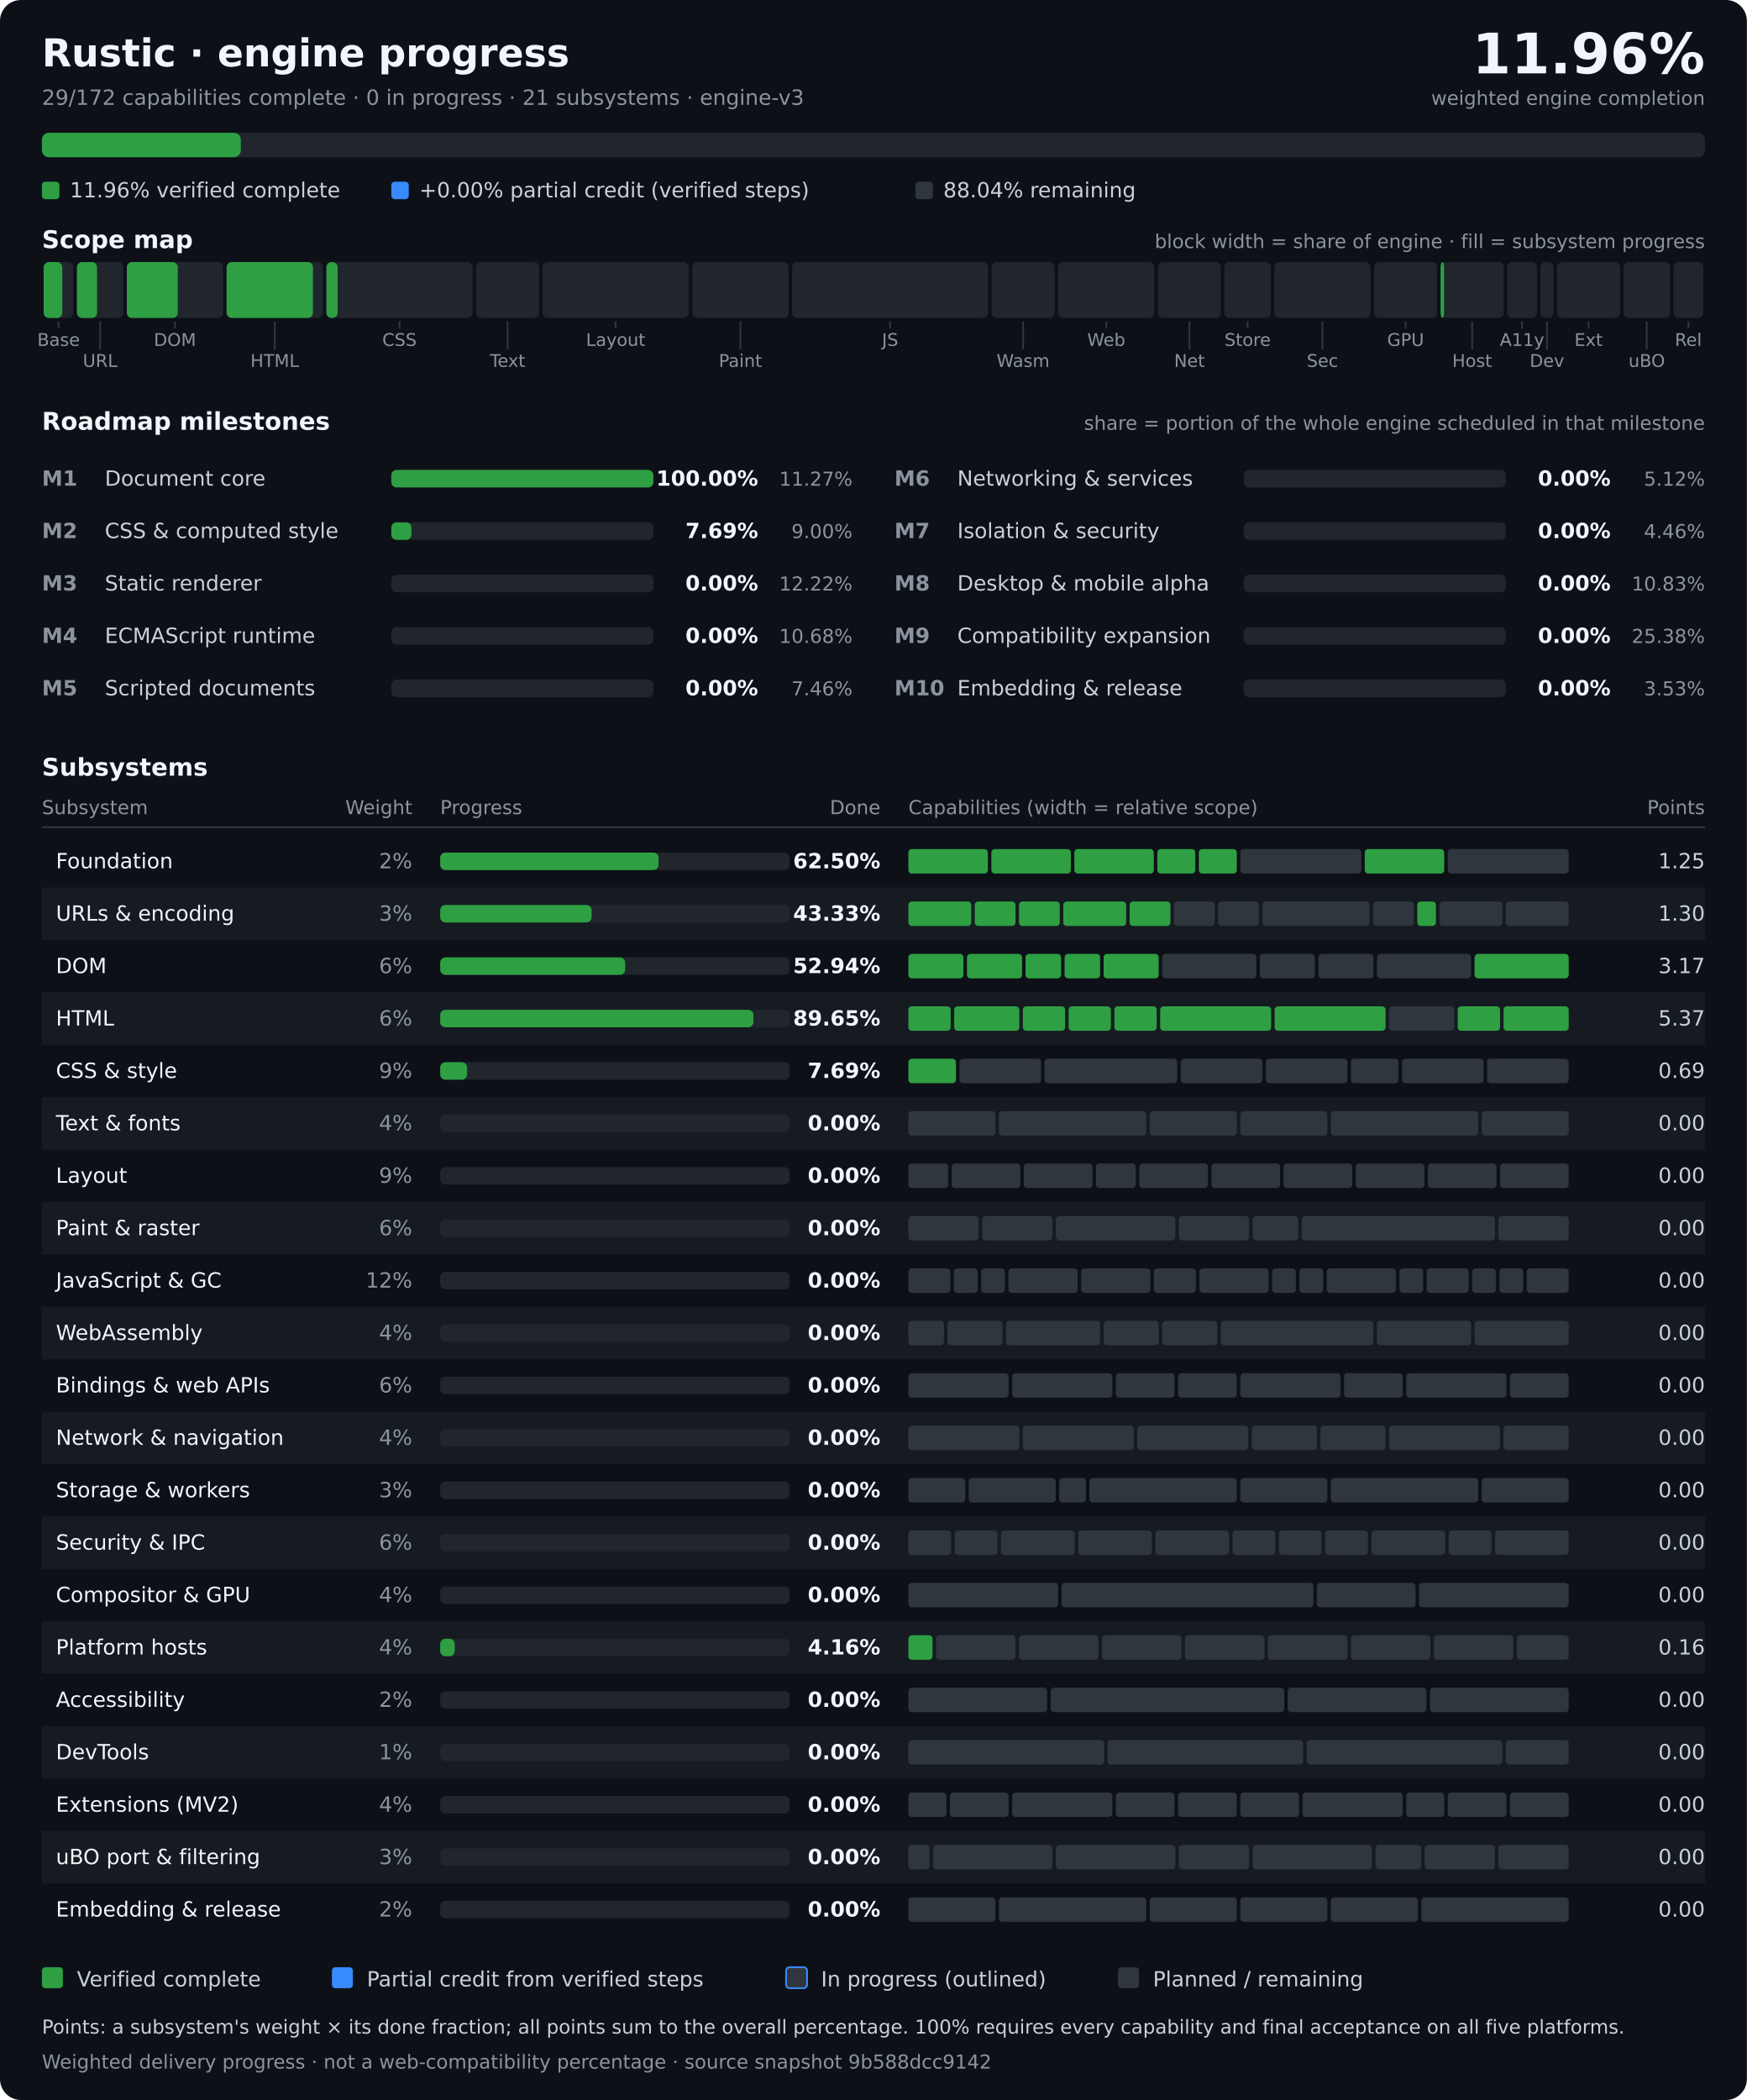
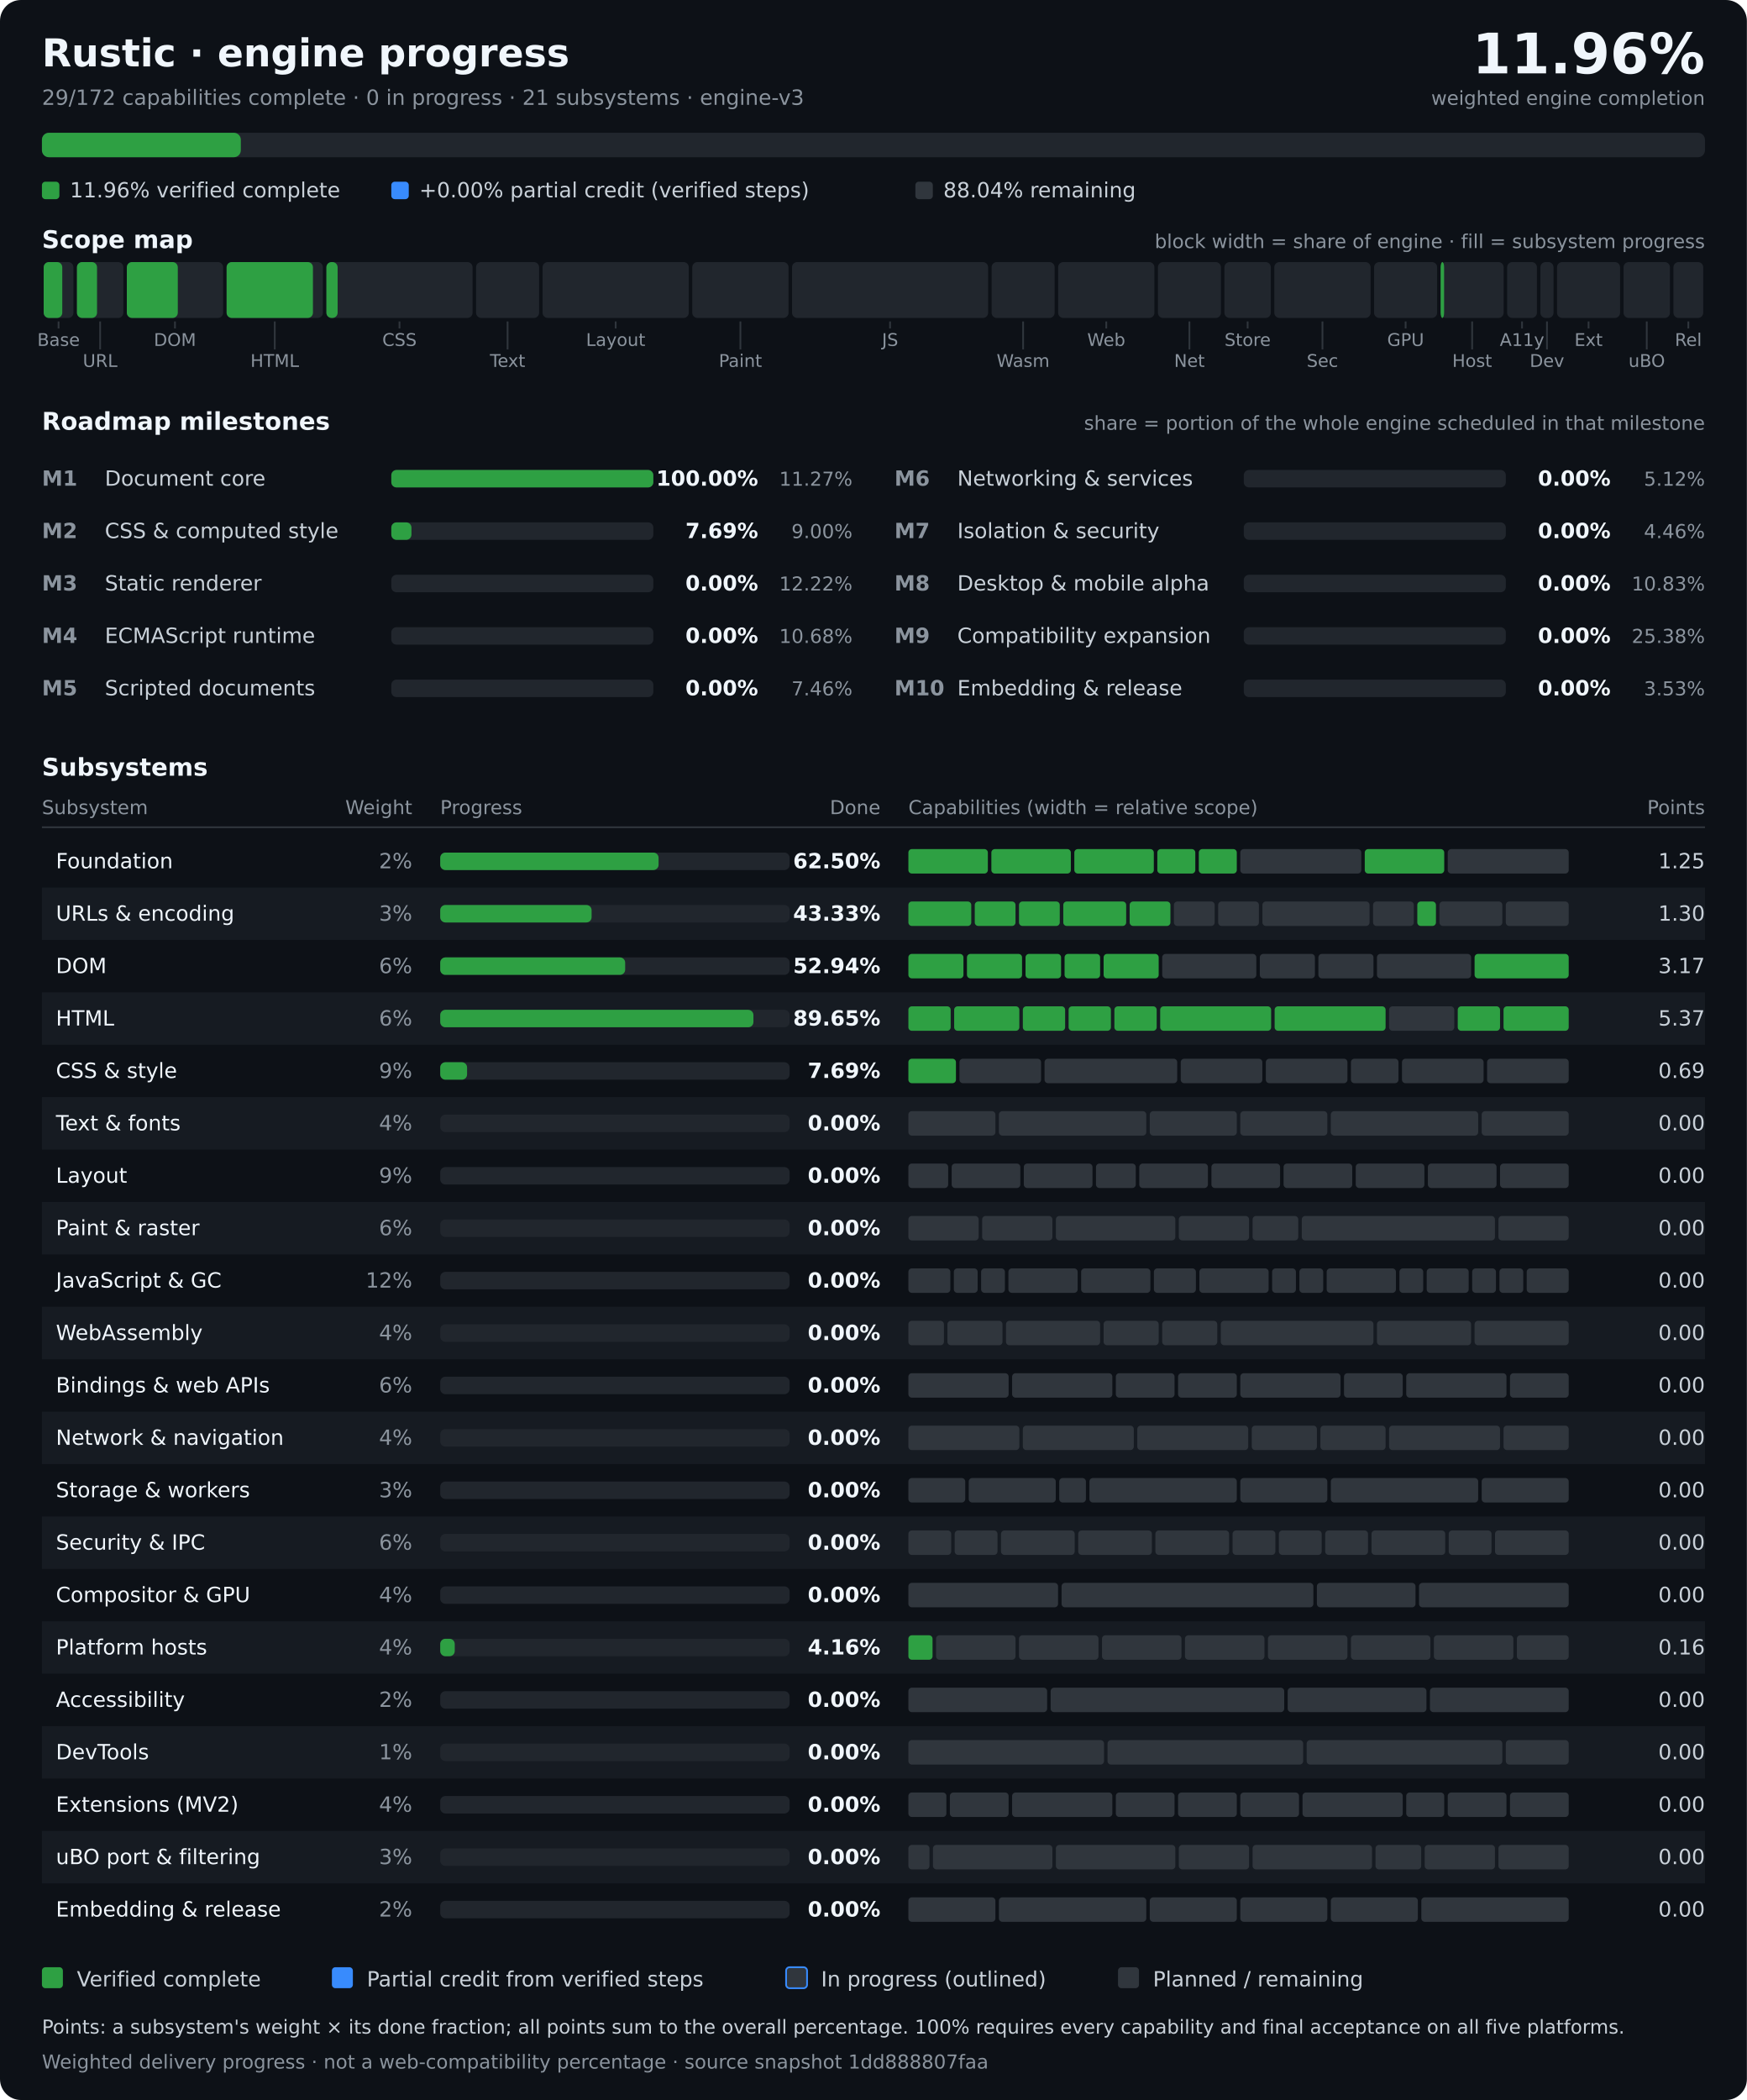
<svg xmlns="http://www.w3.org/2000/svg" width="1000" height="1202" viewBox="0 0 1000 1202" role="img" aria-labelledby="title desc">
  <rect width="1000" height="1202" rx="12" fill="#0d1117" />
  <g font-family="DejaVu Sans,Arial,sans-serif">
    <text x="24.00" y="38" fill="#f0f6fc" font-size="22" font-weight="700">Rustic · engine progress</text>
    <text x="24.00" y="60" fill="#8b949e" font-size="12">29/172 capabilities complete · 0 in progress · 21 subsystems · engine-v3</text>
    <text x="976.00" y="42" fill="#f0f6fc" font-size="32" text-anchor="end" font-weight="700">11.96%</text>
    <text x="976.00" y="60" fill="#8b949e" font-size="11" text-anchor="end">weighted engine completion</text>
    <rect x="24.00" y="76" width="952.00" height="14" rx="4" fill="#21262d" />
    <rect x="24.00" y="76" width="113.86" height="14" rx="4" fill="#2ea043" />
    <rect x="24" y="104" width="10" height="10" rx="2" fill="#2ea043" />
    <text x="40.00" y="113" fill="#c9d1d9" font-size="12">11.96% verified complete</text>
    <rect x="224" y="104" width="10" height="10" rx="2" fill="#388bfd" />
    <text x="240.00" y="113" fill="#c9d1d9" font-size="12">+0.00% partial credit (verified steps)</text>
    <rect x="524" y="104" width="10" height="10" rx="2" fill="#30363d" />
    <text x="540.00" y="113" fill="#c9d1d9" font-size="12">88.04% remaining</text>
    <text x="24.00" y="142" fill="#f0f6fc" font-size="14" font-weight="600">Scope map</text>
    <text x="976.00" y="142" fill="#8b949e" font-size="11" text-anchor="end">block width = share of engine · fill = subsystem progress</text>
    <g>
      <rect x="25.00" y="150" width="17.04" height="32" rx="3" fill="#21262d" />
      <rect x="25.00" y="150" width="10.65" height="32" rx="3" fill="#2ea043" />
      <rect x="33.02" y="184" width="1" height="4" fill="#30363d" />
      <text x="33.52" y="198" fill="#8b949e" font-size="10" text-anchor="middle">Base</text>
    </g>
    <g>
      <rect x="44.04" y="150" width="26.56" height="32" rx="3" fill="#21262d" />
      <rect x="44.04" y="150" width="11.51" height="32" rx="3" fill="#2ea043" />
      <rect x="56.82" y="184" width="1" height="16" fill="#30363d" />
      <text x="57.32" y="210" fill="#8b949e" font-size="10" text-anchor="middle">URL</text>
    </g>
    <g>
      <rect x="72.60" y="150" width="55.12" height="32" rx="3" fill="#21262d" />
      <rect x="72.60" y="150" width="29.18" height="32" rx="3" fill="#2ea043" />
      <rect x="99.66" y="184" width="1" height="4" fill="#30363d" />
      <text x="100.16" y="198" fill="#8b949e" font-size="10" text-anchor="middle">DOM</text>
    </g>
    <g>
      <rect x="129.72" y="150" width="55.12" height="32" rx="3" fill="#21262d" />
      <rect x="129.72" y="150" width="49.42" height="32" rx="3" fill="#2ea043" />
      <rect x="156.78" y="184" width="1" height="16" fill="#30363d" />
      <text x="157.28" y="210" fill="#8b949e" font-size="10" text-anchor="middle">HTML</text>
    </g>
    <g>
      <rect x="186.84" y="150" width="83.68" height="32" rx="3" fill="#21262d" />
      <rect x="186.84" y="150" width="6.43" height="32" rx="3" fill="#2ea043" />
      <rect x="228.18" y="184" width="1" height="4" fill="#30363d" />
      <text x="228.68" y="198" fill="#8b949e" font-size="10" text-anchor="middle">CSS</text>
    </g>
    <g>
      <rect x="272.52" y="150" width="36.08" height="32" rx="3" fill="#21262d" />
      <rect x="290.06" y="184" width="1" height="16" fill="#30363d" />
      <text x="290.56" y="210" fill="#8b949e" font-size="10" text-anchor="middle">Text</text>
    </g>
    <g>
      <rect x="310.60" y="150" width="83.68" height="32" rx="3" fill="#21262d" />
      <rect x="351.94" y="184" width="1" height="4" fill="#30363d" />
      <text x="352.44" y="198" fill="#8b949e" font-size="10" text-anchor="middle">Layout</text>
    </g>
    <g>
      <rect x="396.28" y="150" width="55.12" height="32" rx="3" fill="#21262d" />
      <rect x="423.34" y="184" width="1" height="16" fill="#30363d" />
      <text x="423.84" y="210" fill="#8b949e" font-size="10" text-anchor="middle">Paint</text>
    </g>
    <g>
      <rect x="453.40" y="150" width="112.24" height="32" rx="3" fill="#21262d" />
      <rect x="509.02" y="184" width="1" height="4" fill="#30363d" />
      <text x="509.52" y="198" fill="#8b949e" font-size="10" text-anchor="middle">JS</text>
    </g>
    <g>
      <rect x="567.64" y="150" width="36.08" height="32" rx="3" fill="#21262d" />
      <rect x="585.18" y="184" width="1" height="16" fill="#30363d" />
      <text x="585.68" y="210" fill="#8b949e" font-size="10" text-anchor="middle">Wasm</text>
    </g>
    <g>
      <rect x="605.72" y="150" width="55.12" height="32" rx="3" fill="#21262d" />
      <rect x="632.78" y="184" width="1" height="4" fill="#30363d" />
      <text x="633.28" y="198" fill="#8b949e" font-size="10" text-anchor="middle">Web</text>
    </g>
    <g>
      <rect x="662.84" y="150" width="36.08" height="32" rx="3" fill="#21262d" />
      <rect x="680.38" y="184" width="1" height="16" fill="#30363d" />
      <text x="680.88" y="210" fill="#8b949e" font-size="10" text-anchor="middle">Net</text>
    </g>
    <g>
      <rect x="700.92" y="150" width="26.56" height="32" rx="3" fill="#21262d" />
      <rect x="713.70" y="184" width="1" height="4" fill="#30363d" />
      <text x="714.20" y="198" fill="#8b949e" font-size="10" text-anchor="middle">Store</text>
    </g>
    <g>
      <rect x="729.48" y="150" width="55.12" height="32" rx="3" fill="#21262d" />
      <rect x="756.54" y="184" width="1" height="16" fill="#30363d" />
      <text x="757.04" y="210" fill="#8b949e" font-size="10" text-anchor="middle">Sec</text>
    </g>
    <g>
      <rect x="786.60" y="150" width="36.08" height="32" rx="3" fill="#21262d" />
      <rect x="804.14" y="184" width="1" height="4" fill="#30363d" />
      <text x="804.64" y="198" fill="#8b949e" font-size="10" text-anchor="middle">GPU</text>
    </g>
    <g>
      <rect x="824.68" y="150" width="36.08" height="32" rx="3" fill="#21262d" />
      <rect x="824.68" y="150" width="2.00" height="32" rx="3" fill="#2ea043" />
      <rect x="842.22" y="184" width="1" height="16" fill="#30363d" />
      <text x="842.72" y="210" fill="#8b949e" font-size="10" text-anchor="middle">Host</text>
    </g>
    <g>
      <rect x="862.76" y="150" width="17.04" height="32" rx="3" fill="#21262d" />
      <rect x="870.78" y="184" width="1" height="4" fill="#30363d" />
      <text x="871.28" y="198" fill="#8b949e" font-size="10" text-anchor="middle">A11y</text>
    </g>
    <g>
      <rect x="881.80" y="150" width="7.52" height="32" rx="3" fill="#21262d" />
      <rect x="885.06" y="184" width="1" height="16" fill="#30363d" />
      <text x="885.56" y="210" fill="#8b949e" font-size="10" text-anchor="middle">Dev</text>
    </g>
    <g>
      <rect x="891.32" y="150" width="36.08" height="32" rx="3" fill="#21262d" />
      <rect x="908.86" y="184" width="1" height="4" fill="#30363d" />
      <text x="909.36" y="198" fill="#8b949e" font-size="10" text-anchor="middle">Ext</text>
    </g>
    <g>
      <rect x="929.40" y="150" width="26.56" height="32" rx="3" fill="#21262d" />
      <rect x="942.18" y="184" width="1" height="16" fill="#30363d" />
      <text x="942.68" y="210" fill="#8b949e" font-size="10" text-anchor="middle">uBO</text>
    </g>
    <g>
      <rect x="957.96" y="150" width="17.04" height="32" rx="3" fill="#21262d" />
      <rect x="965.98" y="184" width="1" height="4" fill="#30363d" />
      <text x="966.48" y="198" fill="#8b949e" font-size="10" text-anchor="middle">Rel</text>
    </g>
    <text x="24.00" y="246" fill="#f0f6fc" font-size="14" font-weight="600">Roadmap milestones</text>
    <text x="976.00" y="246" fill="#8b949e" font-size="11" text-anchor="end">share = portion of the whole engine scheduled in that milestone</text>
    <g>
      <text x="24.00" y="278" fill="#8b949e" font-size="12" font-weight="600">M1</text>
      <text x="60.00" y="278" fill="#c9d1d9" font-size="12">Document core</text>
      <rect x="224.00" y="269" width="150.00" height="10" rx="3" fill="#21262d" />
      <rect x="224.00" y="269" width="150.00" height="10" rx="3" fill="#2ea043" />
      <text x="434.00" y="278" fill="#f0f6fc" font-size="12" text-anchor="end" font-weight="600">100.00%</text>
      <text x="488.00" y="278" fill="#8b949e" font-size="11" text-anchor="end">11.27%</text>
    </g>
    <g>
      <text x="24.00" y="308" fill="#8b949e" font-size="12" font-weight="600">M2</text>
      <text x="60.00" y="308" fill="#c9d1d9" font-size="12">CSS &amp; computed style</text>
      <rect x="224.00" y="299" width="150.00" height="10" rx="3" fill="#21262d" />
      <rect x="224.00" y="299" width="11.54" height="10" rx="3" fill="#2ea043" />
      <text x="434.00" y="308" fill="#f0f6fc" font-size="12" text-anchor="end" font-weight="600">7.69%</text>
      <text x="488.00" y="308" fill="#8b949e" font-size="11" text-anchor="end">9.00%</text>
    </g>
    <g>
      <text x="24.00" y="338" fill="#8b949e" font-size="12" font-weight="600">M3</text>
      <text x="60.00" y="338" fill="#c9d1d9" font-size="12">Static renderer</text>
      <rect x="224.00" y="329" width="150.00" height="10" rx="3" fill="#21262d" />
      <text x="434.00" y="338" fill="#f0f6fc" font-size="12" text-anchor="end" font-weight="600">0.00%</text>
      <text x="488.00" y="338" fill="#8b949e" font-size="11" text-anchor="end">12.22%</text>
    </g>
    <g>
      <text x="24.00" y="368" fill="#8b949e" font-size="12" font-weight="600">M4</text>
      <text x="60.00" y="368" fill="#c9d1d9" font-size="12">ECMAScript runtime</text>
      <rect x="224.00" y="359" width="150.00" height="10" rx="3" fill="#21262d" />
      <text x="434.00" y="368" fill="#f0f6fc" font-size="12" text-anchor="end" font-weight="600">0.00%</text>
      <text x="488.00" y="368" fill="#8b949e" font-size="11" text-anchor="end">10.68%</text>
    </g>
    <g>
      <text x="24.00" y="398" fill="#8b949e" font-size="12" font-weight="600">M5</text>
      <text x="60.00" y="398" fill="#c9d1d9" font-size="12">Scripted documents</text>
      <rect x="224.00" y="389" width="150.00" height="10" rx="3" fill="#21262d" />
      <text x="434.00" y="398" fill="#f0f6fc" font-size="12" text-anchor="end" font-weight="600">0.00%</text>
      <text x="488.00" y="398" fill="#8b949e" font-size="11" text-anchor="end">7.46%</text>
    </g>
    <g>
      <text x="512.00" y="278" fill="#8b949e" font-size="12" font-weight="600">M6</text>
      <text x="548.00" y="278" fill="#c9d1d9" font-size="12">Networking &amp; services</text>
      <rect x="712.00" y="269" width="150.00" height="10" rx="3" fill="#21262d" />
      <text x="922.00" y="278" fill="#f0f6fc" font-size="12" text-anchor="end" font-weight="600">0.00%</text>
      <text x="976.00" y="278" fill="#8b949e" font-size="11" text-anchor="end">5.12%</text>
    </g>
    <g>
      <text x="512.00" y="308" fill="#8b949e" font-size="12" font-weight="600">M7</text>
      <text x="548.00" y="308" fill="#c9d1d9" font-size="12">Isolation &amp; security</text>
      <rect x="712.00" y="299" width="150.00" height="10" rx="3" fill="#21262d" />
      <text x="922.00" y="308" fill="#f0f6fc" font-size="12" text-anchor="end" font-weight="600">0.00%</text>
      <text x="976.00" y="308" fill="#8b949e" font-size="11" text-anchor="end">4.46%</text>
    </g>
    <g>
      <text x="512.00" y="338" fill="#8b949e" font-size="12" font-weight="600">M8</text>
      <text x="548.00" y="338" fill="#c9d1d9" font-size="12">Desktop &amp; mobile alpha</text>
      <rect x="712.00" y="329" width="150.00" height="10" rx="3" fill="#21262d" />
      <text x="922.00" y="338" fill="#f0f6fc" font-size="12" text-anchor="end" font-weight="600">0.00%</text>
      <text x="976.00" y="338" fill="#8b949e" font-size="11" text-anchor="end">10.83%</text>
    </g>
    <g>
      <text x="512.00" y="368" fill="#8b949e" font-size="12" font-weight="600">M9</text>
      <text x="548.00" y="368" fill="#c9d1d9" font-size="12">Compatibility expansion</text>
      <rect x="712.00" y="359" width="150.00" height="10" rx="3" fill="#21262d" />
      <text x="922.00" y="368" fill="#f0f6fc" font-size="12" text-anchor="end" font-weight="600">0.00%</text>
      <text x="976.00" y="368" fill="#8b949e" font-size="11" text-anchor="end">25.38%</text>
    </g>
    <g>
      <text x="512.00" y="398" fill="#8b949e" font-size="12" font-weight="600">M10</text>
      <text x="548.00" y="398" fill="#c9d1d9" font-size="12">Embedding &amp; release</text>
      <rect x="712.00" y="389" width="150.00" height="10" rx="3" fill="#21262d" />
      <text x="922.00" y="398" fill="#f0f6fc" font-size="12" text-anchor="end" font-weight="600">0.00%</text>
      <text x="976.00" y="398" fill="#8b949e" font-size="11" text-anchor="end">3.53%</text>
    </g>
    <text x="24.00" y="444" fill="#f0f6fc" font-size="14" font-weight="600">Subsystems</text>
    <text x="24.00" y="466" fill="#8b949e" font-size="11">Subsystem</text>
    <text x="236.00" y="466" fill="#8b949e" font-size="11" text-anchor="end">Weight</text>
    <text x="252.00" y="466" fill="#8b949e" font-size="11">Progress</text>
    <text x="504.00" y="466" fill="#8b949e" font-size="11" text-anchor="end">Done</text>
    <text x="520.00" y="466" fill="#8b949e" font-size="11">Capabilities (width = relative scope)</text>
    <text x="976.00" y="466" fill="#8b949e" font-size="11" text-anchor="end">Points</text>
    <rect x="24" y="473" width="952" height="1" fill="#30363d" />
    <g>
      <text x="32.00" y="497" fill="#f0f6fc" font-size="12">Foundation</text>
      <text x="236.00" y="497" fill="#8b949e" font-size="12" text-anchor="end">2%</text>
      <rect x="252.00" y="488" width="200.00" height="10" rx="3" fill="#21262d" />
      <rect x="252.00" y="488" width="125.00" height="10" rx="3" fill="#2ea043" />
      <text x="504.00" y="497" fill="#f0f6fc" font-size="12" text-anchor="end" font-weight="600">62.50%</text>
      <g>
        <rect x="520.00" y="486" width="45.50" height="14" rx="2" fill="#2ea043" />
      </g>
      <g>
        <rect x="567.50" y="486" width="45.50" height="14" rx="2" fill="#2ea043" />
      </g>
      <g>
        <rect x="615.00" y="486" width="45.50" height="14" rx="2" fill="#2ea043" />
      </g>
      <g>
        <rect x="662.50" y="486" width="21.75" height="14" rx="2" fill="#2ea043" />
      </g>
      <g>
        <rect x="686.25" y="486" width="21.75" height="14" rx="2" fill="#2ea043" />
      </g>
      <g>
        <rect x="710.00" y="486" width="69.25" height="14" rx="2" fill="#30363d" />
      </g>
      <g>
        <rect x="781.25" y="486" width="45.50" height="14" rx="2" fill="#2ea043" />
      </g>
      <g>
        <rect x="828.75" y="486" width="69.25" height="14" rx="2" fill="#30363d" />
      </g>
      <text x="976.00" y="497" fill="#c9d1d9" font-size="12" text-anchor="end">1.25</text>
    </g>
    <g>
      <rect x="24" y="508" width="952" height="30" fill="#161b22" />
      <text x="32.00" y="527" fill="#f0f6fc" font-size="12">URLs &amp; encoding</text>
      <text x="236.00" y="527" fill="#8b949e" font-size="12" text-anchor="end">3%</text>
      <rect x="252.00" y="518" width="200.00" height="10" rx="3" fill="#21262d" />
      <rect x="252.00" y="518" width="86.66" height="10" rx="3" fill="#2ea043" />
      <text x="504.00" y="527" fill="#f0f6fc" font-size="12" text-anchor="end" font-weight="600">43.33%</text>
      <g>
        <rect x="520.00" y="516" width="36.00" height="14" rx="2" fill="#2ea043" />
      </g>
      <g>
        <rect x="558.00" y="516" width="23.33" height="14" rx="2" fill="#2ea043" />
      </g>
      <g>
        <rect x="583.33" y="516" width="23.33" height="14" rx="2" fill="#2ea043" />
      </g>
      <g>
        <rect x="608.67" y="516" width="36.00" height="14" rx="2" fill="#2ea043" />
      </g>
      <g>
        <rect x="646.67" y="516" width="23.33" height="14" rx="2" fill="#2ea043" />
      </g>
      <g>
        <rect x="672.00" y="516" width="23.33" height="14" rx="2" fill="#30363d" />
      </g>
      <g>
        <rect x="697.33" y="516" width="23.33" height="14" rx="2" fill="#30363d" />
      </g>
      <g>
        <rect x="722.67" y="516" width="61.33" height="14" rx="2" fill="#30363d" />
      </g>
      <g>
        <rect x="786.00" y="516" width="23.33" height="14" rx="2" fill="#30363d" />
      </g>
      <g>
        <rect x="811.33" y="516" width="10.67" height="14" rx="2" fill="#2ea043" />
      </g>
      <g>
        <rect x="824.00" y="516" width="36.00" height="14" rx="2" fill="#30363d" />
      </g>
      <g>
        <rect x="862.00" y="516" width="36.00" height="14" rx="2" fill="#30363d" />
      </g>
      <text x="976.00" y="527" fill="#c9d1d9" font-size="12" text-anchor="end">1.30</text>
    </g>
    <g>
      <text x="32.00" y="557" fill="#f0f6fc" font-size="12">DOM</text>
      <text x="236.00" y="557" fill="#8b949e" font-size="12" text-anchor="end">6%</text>
      <rect x="252.00" y="548" width="200.00" height="10" rx="3" fill="#21262d" />
      <rect x="252.00" y="548" width="105.88" height="10" rx="3" fill="#2ea043" />
      <text x="504.00" y="557" fill="#f0f6fc" font-size="12" text-anchor="end" font-weight="600">52.94%</text>
      <g>
        <rect x="520.00" y="546" width="31.53" height="14" rx="2" fill="#2ea043" />
      </g>
      <g>
        <rect x="553.53" y="546" width="31.53" height="14" rx="2" fill="#2ea043" />
      </g>
      <g>
        <rect x="587.06" y="546" width="20.35" height="14" rx="2" fill="#2ea043" />
      </g>
      <g>
        <rect x="609.41" y="546" width="20.35" height="14" rx="2" fill="#2ea043" />
      </g>
      <g>
        <rect x="631.76" y="546" width="31.53" height="14" rx="2" fill="#2ea043" />
      </g>
      <g>
        <rect x="665.29" y="546" width="53.88" height="14" rx="2" fill="#30363d" />
      </g>
      <g>
        <rect x="721.18" y="546" width="31.53" height="14" rx="2" fill="#30363d" />
      </g>
      <g>
        <rect x="754.71" y="546" width="31.53" height="14" rx="2" fill="#30363d" />
      </g>
      <g>
        <rect x="788.24" y="546" width="53.88" height="14" rx="2" fill="#30363d" />
      </g>
      <g>
        <rect x="844.12" y="546" width="53.88" height="14" rx="2" fill="#2ea043" />
      </g>
      <text x="976.00" y="557" fill="#c9d1d9" font-size="12" text-anchor="end">3.17</text>
    </g>
    <g>
      <rect x="24" y="568" width="952" height="30" fill="#161b22" />
      <text x="32.00" y="587" fill="#f0f6fc" font-size="12">HTML</text>
      <text x="236.00" y="587" fill="#8b949e" font-size="12" text-anchor="end">6%</text>
      <rect x="252.00" y="578" width="200.00" height="10" rx="3" fill="#21262d" />
      <rect x="252.00" y="578" width="179.30" height="10" rx="3" fill="#2ea043" />
      <text x="504.00" y="587" fill="#f0f6fc" font-size="12" text-anchor="end" font-weight="600">89.65%</text>
      <g>
        <rect x="520.00" y="576" width="24.21" height="14" rx="2" fill="#2ea043" />
      </g>
      <g>
        <rect x="546.21" y="576" width="37.31" height="14" rx="2" fill="#2ea043" />
      </g>
      <g>
        <rect x="585.52" y="576" width="24.21" height="14" rx="2" fill="#2ea043" />
      </g>
      <g>
        <rect x="611.72" y="576" width="24.21" height="14" rx="2" fill="#2ea043" />
      </g>
      <g>
        <rect x="637.93" y="576" width="24.21" height="14" rx="2" fill="#2ea043" />
      </g>
      <g>
        <rect x="664.14" y="576" width="63.52" height="14" rx="2" fill="#2ea043" />
      </g>
      <g>
        <rect x="729.66" y="576" width="63.52" height="14" rx="2" fill="#2ea043" />
      </g>
      <g>
        <rect x="795.17" y="576" width="37.31" height="14" rx="2" fill="#30363d" />
      </g>
      <g>
        <rect x="834.48" y="576" width="24.21" height="14" rx="2" fill="#2ea043" />
      </g>
      <g>
        <rect x="860.69" y="576" width="37.31" height="14" rx="2" fill="#2ea043" />
      </g>
      <text x="976.00" y="587" fill="#c9d1d9" font-size="12" text-anchor="end">5.37</text>
    </g>
    <g>
      <text x="32.00" y="617" fill="#f0f6fc" font-size="12">CSS &amp; style</text>
      <text x="236.00" y="617" fill="#8b949e" font-size="12" text-anchor="end">9%</text>
      <rect x="252.00" y="608" width="200.00" height="10" rx="3" fill="#21262d" />
      <rect x="252.00" y="608" width="15.38" height="10" rx="3" fill="#2ea043" />
      <text x="504.00" y="617" fill="#f0f6fc" font-size="12" text-anchor="end" font-weight="600">7.69%</text>
      <g>
        <rect x="520.00" y="606" width="27.23" height="14" rx="2" fill="#2ea043" />
      </g>
      <g>
        <rect x="549.23" y="606" width="46.72" height="14" rx="2" fill="#30363d" />
      </g>
      <g>
        <rect x="597.95" y="606" width="75.95" height="14" rx="2" fill="#30363d" />
      </g>
      <g>
        <rect x="675.90" y="606" width="46.72" height="14" rx="2" fill="#30363d" />
      </g>
      <g>
        <rect x="724.62" y="606" width="46.72" height="14" rx="2" fill="#30363d" />
      </g>
      <g>
        <rect x="773.33" y="606" width="27.23" height="14" rx="2" fill="#30363d" />
      </g>
      <g>
        <rect x="802.56" y="606" width="46.72" height="14" rx="2" fill="#30363d" />
      </g>
      <g>
        <rect x="851.28" y="606" width="46.72" height="14" rx="2" fill="#30363d" />
      </g>
      <text x="976.00" y="617" fill="#c9d1d9" font-size="12" text-anchor="end">0.69</text>
    </g>
    <g>
      <rect x="24" y="628" width="952" height="30" fill="#161b22" />
      <text x="32.00" y="647" fill="#f0f6fc" font-size="12">Text &amp; fonts</text>
      <text x="236.00" y="647" fill="#8b949e" font-size="12" text-anchor="end">4%</text>
      <rect x="252.00" y="638" width="200.00" height="10" rx="3" fill="#21262d" />
      <text x="504.00" y="647" fill="#f0f6fc" font-size="12" text-anchor="end" font-weight="600">0.00%</text>
      <g>
        <rect x="520.00" y="636" width="49.82" height="14" rx="2" fill="#30363d" />
      </g>
      <g>
        <rect x="571.82" y="636" width="84.36" height="14" rx="2" fill="#30363d" />
      </g>
      <g>
        <rect x="658.18" y="636" width="49.82" height="14" rx="2" fill="#30363d" />
      </g>
      <g>
        <rect x="710.00" y="636" width="49.82" height="14" rx="2" fill="#30363d" />
      </g>
      <g>
        <rect x="761.82" y="636" width="84.36" height="14" rx="2" fill="#30363d" />
      </g>
      <g>
        <rect x="848.18" y="636" width="49.82" height="14" rx="2" fill="#30363d" />
      </g>
      <text x="976.00" y="647" fill="#c9d1d9" font-size="12" text-anchor="end">0.00</text>
    </g>
    <g>
      <text x="32.00" y="677" fill="#f0f6fc" font-size="12">Layout</text>
      <text x="236.00" y="677" fill="#8b949e" font-size="12" text-anchor="end">9%</text>
      <rect x="252.00" y="668" width="200.00" height="10" rx="3" fill="#21262d" />
      <text x="504.00" y="677" fill="#f0f6fc" font-size="12" text-anchor="end" font-weight="600">0.00%</text>
      <g>
        <rect x="520.00" y="666" width="22.78" height="14" rx="2" fill="#30363d" />
      </g>
      <g>
        <rect x="544.78" y="666" width="39.30" height="14" rx="2" fill="#30363d" />
      </g>
      <g>
        <rect x="586.09" y="666" width="39.30" height="14" rx="2" fill="#30363d" />
      </g>
      <g>
        <rect x="627.39" y="666" width="22.78" height="14" rx="2" fill="#30363d" />
      </g>
      <g>
        <rect x="652.17" y="666" width="39.30" height="14" rx="2" fill="#30363d" />
      </g>
      <g>
        <rect x="693.48" y="666" width="39.30" height="14" rx="2" fill="#30363d" />
      </g>
      <g>
        <rect x="734.78" y="666" width="39.30" height="14" rx="2" fill="#30363d" />
      </g>
      <g>
        <rect x="776.09" y="666" width="39.30" height="14" rx="2" fill="#30363d" />
      </g>
      <g>
        <rect x="817.39" y="666" width="39.30" height="14" rx="2" fill="#30363d" />
      </g>
      <g>
        <rect x="858.70" y="666" width="39.30" height="14" rx="2" fill="#30363d" />
      </g>
      <text x="976.00" y="677" fill="#c9d1d9" font-size="12" text-anchor="end">0.00</text>
    </g>
    <g>
      <rect x="24" y="688" width="952" height="30" fill="#161b22" />
      <text x="32.00" y="707" fill="#f0f6fc" font-size="12">Paint &amp; raster</text>
      <text x="236.00" y="707" fill="#8b949e" font-size="12" text-anchor="end">6%</text>
      <rect x="252.00" y="698" width="200.00" height="10" rx="3" fill="#21262d" />
      <text x="504.00" y="707" fill="#f0f6fc" font-size="12" text-anchor="end" font-weight="600">0.00%</text>
      <g>
        <rect x="520.00" y="696" width="40.22" height="14" rx="2" fill="#30363d" />
      </g>
      <g>
        <rect x="562.22" y="696" width="40.22" height="14" rx="2" fill="#30363d" />
      </g>
      <g>
        <rect x="604.44" y="696" width="68.37" height="14" rx="2" fill="#30363d" />
      </g>
      <g>
        <rect x="674.81" y="696" width="40.22" height="14" rx="2" fill="#30363d" />
      </g>
      <g>
        <rect x="717.04" y="696" width="26.15" height="14" rx="2" fill="#30363d" />
      </g>
      <g>
        <rect x="745.19" y="696" width="110.59" height="14" rx="2" fill="#30363d" />
      </g>
      <g>
        <rect x="857.78" y="696" width="40.22" height="14" rx="2" fill="#30363d" />
      </g>
      <text x="976.00" y="707" fill="#c9d1d9" font-size="12" text-anchor="end">0.00</text>
    </g>
    <g>
      <text x="32.00" y="737" fill="#f0f6fc" font-size="12">JavaScript &amp; GC</text>
      <text x="236.00" y="737" fill="#8b949e" font-size="12" text-anchor="end">12%</text>
      <rect x="252.00" y="728" width="200.00" height="10" rx="3" fill="#21262d" />
      <text x="504.00" y="737" fill="#f0f6fc" font-size="12" text-anchor="end" font-weight="600">0.00%</text>
      <g>
        <rect x="520.00" y="726" width="24.03" height="14" rx="2" fill="#30363d" />
      </g>
      <g>
        <rect x="546.03" y="726" width="13.62" height="14" rx="2" fill="#30363d" />
      </g>
      <g>
        <rect x="561.64" y="726" width="13.62" height="14" rx="2" fill="#30363d" />
      </g>
      <g>
        <rect x="577.26" y="726" width="39.64" height="14" rx="2" fill="#30363d" />
      </g>
      <g>
        <rect x="618.90" y="726" width="39.64" height="14" rx="2" fill="#30363d" />
      </g>
      <g>
        <rect x="660.55" y="726" width="24.03" height="14" rx="2" fill="#30363d" />
      </g>
      <g>
        <rect x="686.58" y="726" width="39.64" height="14" rx="2" fill="#30363d" />
      </g>
      <g>
        <rect x="728.22" y="726" width="13.62" height="14" rx="2" fill="#30363d" />
      </g>
      <g>
        <rect x="743.84" y="726" width="13.62" height="14" rx="2" fill="#30363d" />
      </g>
      <g>
        <rect x="759.45" y="726" width="39.64" height="14" rx="2" fill="#30363d" />
      </g>
      <g>
        <rect x="801.10" y="726" width="13.62" height="14" rx="2" fill="#30363d" />
      </g>
      <g>
        <rect x="816.71" y="726" width="24.03" height="14" rx="2" fill="#30363d" />
      </g>
      <g>
        <rect x="842.74" y="726" width="13.62" height="14" rx="2" fill="#30363d" />
      </g>
      <g>
        <rect x="858.36" y="726" width="13.62" height="14" rx="2" fill="#30363d" />
      </g>
      <g>
        <rect x="873.97" y="726" width="24.03" height="14" rx="2" fill="#30363d" />
      </g>
      <text x="976.00" y="737" fill="#c9d1d9" font-size="12" text-anchor="end">0.00</text>
    </g>
    <g>
      <rect x="24" y="748" width="952" height="30" fill="#161b22" />
      <text x="32.00" y="767" fill="#f0f6fc" font-size="12">WebAssembly</text>
      <text x="236.00" y="767" fill="#8b949e" font-size="12" text-anchor="end">4%</text>
      <rect x="252.00" y="758" width="200.00" height="10" rx="3" fill="#21262d" />
      <text x="504.00" y="767" fill="#f0f6fc" font-size="12" text-anchor="end" font-weight="600">0.00%</text>
      <g>
        <rect x="520.00" y="756" width="20.35" height="14" rx="2" fill="#30363d" />
      </g>
      <g>
        <rect x="542.35" y="756" width="31.53" height="14" rx="2" fill="#30363d" />
      </g>
      <g>
        <rect x="575.88" y="756" width="53.88" height="14" rx="2" fill="#30363d" />
      </g>
      <g>
        <rect x="631.76" y="756" width="31.53" height="14" rx="2" fill="#30363d" />
      </g>
      <g>
        <rect x="665.29" y="756" width="31.53" height="14" rx="2" fill="#30363d" />
      </g>
      <g>
        <rect x="698.82" y="756" width="87.41" height="14" rx="2" fill="#30363d" />
      </g>
      <g>
        <rect x="788.24" y="756" width="53.88" height="14" rx="2" fill="#30363d" />
      </g>
      <g>
        <rect x="844.12" y="756" width="53.88" height="14" rx="2" fill="#30363d" />
      </g>
      <text x="976.00" y="767" fill="#c9d1d9" font-size="12" text-anchor="end">0.00</text>
    </g>
    <g>
      <text x="32.00" y="797" fill="#f0f6fc" font-size="12">Bindings &amp; web APIs</text>
      <text x="236.00" y="797" fill="#8b949e" font-size="12" text-anchor="end">6%</text>
      <rect x="252.00" y="788" width="200.00" height="10" rx="3" fill="#21262d" />
      <text x="504.00" y="797" fill="#f0f6fc" font-size="12" text-anchor="end" font-weight="600">0.00%</text>
      <g>
        <rect x="520.00" y="786" width="57.38" height="14" rx="2" fill="#30363d" />
      </g>
      <g>
        <rect x="579.38" y="786" width="57.38" height="14" rx="2" fill="#30363d" />
      </g>
      <g>
        <rect x="638.75" y="786" width="33.62" height="14" rx="2" fill="#30363d" />
      </g>
      <g>
        <rect x="674.38" y="786" width="33.62" height="14" rx="2" fill="#30363d" />
      </g>
      <g>
        <rect x="710.00" y="786" width="57.38" height="14" rx="2" fill="#30363d" />
      </g>
      <g>
        <rect x="769.38" y="786" width="33.62" height="14" rx="2" fill="#30363d" />
      </g>
      <g>
        <rect x="805.00" y="786" width="57.38" height="14" rx="2" fill="#30363d" />
      </g>
      <g>
        <rect x="864.38" y="786" width="33.62" height="14" rx="2" fill="#30363d" />
      </g>
      <text x="976.00" y="797" fill="#c9d1d9" font-size="12" text-anchor="end">0.00</text>
    </g>
    <g>
      <rect x="24" y="808" width="952" height="30" fill="#161b22" />
      <text x="32.00" y="827" fill="#f0f6fc" font-size="12">Network &amp; navigation</text>
      <text x="236.00" y="827" fill="#8b949e" font-size="12" text-anchor="end">4%</text>
      <rect x="252.00" y="818" width="200.00" height="10" rx="3" fill="#21262d" />
      <text x="504.00" y="827" fill="#f0f6fc" font-size="12" text-anchor="end" font-weight="600">0.00%</text>
      <g>
        <rect x="520.00" y="816" width="63.52" height="14" rx="2" fill="#30363d" />
      </g>
      <g>
        <rect x="585.52" y="816" width="63.52" height="14" rx="2" fill="#30363d" />
      </g>
      <g>
        <rect x="651.03" y="816" width="63.52" height="14" rx="2" fill="#30363d" />
      </g>
      <g>
        <rect x="716.55" y="816" width="37.31" height="14" rx="2" fill="#30363d" />
      </g>
      <g>
        <rect x="755.86" y="816" width="37.31" height="14" rx="2" fill="#30363d" />
      </g>
      <g>
        <rect x="795.17" y="816" width="63.52" height="14" rx="2" fill="#30363d" />
      </g>
      <g>
        <rect x="860.69" y="816" width="37.31" height="14" rx="2" fill="#30363d" />
      </g>
      <text x="976.00" y="827" fill="#c9d1d9" font-size="12" text-anchor="end">0.00</text>
    </g>
    <g>
      <text x="32.00" y="857" fill="#f0f6fc" font-size="12">Storage &amp; workers</text>
      <text x="236.00" y="857" fill="#8b949e" font-size="12" text-anchor="end">3%</text>
      <rect x="252.00" y="848" width="200.00" height="10" rx="3" fill="#21262d" />
      <text x="504.00" y="857" fill="#f0f6fc" font-size="12" text-anchor="end" font-weight="600">0.00%</text>
      <g>
        <rect x="520.00" y="846" width="32.55" height="14" rx="2" fill="#30363d" />
      </g>
      <g>
        <rect x="554.55" y="846" width="49.82" height="14" rx="2" fill="#30363d" />
      </g>
      <g>
        <rect x="606.36" y="846" width="15.27" height="14" rx="2" fill="#30363d" />
      </g>
      <g>
        <rect x="623.64" y="846" width="84.36" height="14" rx="2" fill="#30363d" />
      </g>
      <g>
        <rect x="710.00" y="846" width="49.82" height="14" rx="2" fill="#30363d" />
      </g>
      <g>
        <rect x="761.82" y="846" width="84.36" height="14" rx="2" fill="#30363d" />
      </g>
      <g>
        <rect x="848.18" y="846" width="49.82" height="14" rx="2" fill="#30363d" />
      </g>
      <text x="976.00" y="857" fill="#c9d1d9" font-size="12" text-anchor="end">0.00</text>
    </g>
    <g>
      <rect x="24" y="868" width="952" height="30" fill="#161b22" />
      <text x="32.00" y="887" fill="#f0f6fc" font-size="12">Security &amp; IPC</text>
      <text x="236.00" y="887" fill="#8b949e" font-size="12" text-anchor="end">6%</text>
      <rect x="252.00" y="878" width="200.00" height="10" rx="3" fill="#21262d" />
      <text x="504.00" y="887" fill="#f0f6fc" font-size="12" text-anchor="end" font-weight="600">0.00%</text>
      <g>
        <rect x="520.00" y="876" width="24.51" height="14" rx="2" fill="#30363d" />
      </g>
      <g>
        <rect x="546.51" y="876" width="24.51" height="14" rx="2" fill="#30363d" />
      </g>
      <g>
        <rect x="573.02" y="876" width="42.19" height="14" rx="2" fill="#30363d" />
      </g>
      <g>
        <rect x="617.21" y="876" width="42.19" height="14" rx="2" fill="#30363d" />
      </g>
      <g>
        <rect x="661.40" y="876" width="42.19" height="14" rx="2" fill="#30363d" />
      </g>
      <g>
        <rect x="705.58" y="876" width="24.51" height="14" rx="2" fill="#30363d" />
      </g>
      <g>
        <rect x="732.09" y="876" width="24.51" height="14" rx="2" fill="#30363d" />
      </g>
      <g>
        <rect x="758.60" y="876" width="24.51" height="14" rx="2" fill="#30363d" />
      </g>
      <g>
        <rect x="785.12" y="876" width="42.19" height="14" rx="2" fill="#30363d" />
      </g>
      <g>
        <rect x="829.30" y="876" width="24.51" height="14" rx="2" fill="#30363d" />
      </g>
      <g>
        <rect x="855.81" y="876" width="42.19" height="14" rx="2" fill="#30363d" />
      </g>
      <text x="976.00" y="887" fill="#c9d1d9" font-size="12" text-anchor="end">0.00</text>
    </g>
    <g>
      <text x="32.00" y="917" fill="#f0f6fc" font-size="12">Compositor &amp; GPU</text>
      <text x="236.00" y="917" fill="#8b949e" font-size="12" text-anchor="end">4%</text>
      <rect x="252.00" y="908" width="200.00" height="10" rx="3" fill="#21262d" />
      <text x="504.00" y="917" fill="#f0f6fc" font-size="12" text-anchor="end" font-weight="600">0.00%</text>
      <g>
        <rect x="520.00" y="906" width="85.69" height="14" rx="2" fill="#30363d" />
      </g>
      <g>
        <rect x="607.69" y="906" width="144.15" height="14" rx="2" fill="#30363d" />
      </g>
      <g>
        <rect x="753.85" y="906" width="56.46" height="14" rx="2" fill="#30363d" />
      </g>
      <g>
        <rect x="812.31" y="906" width="85.69" height="14" rx="2" fill="#30363d" />
      </g>
      <text x="976.00" y="917" fill="#c9d1d9" font-size="12" text-anchor="end">0.00</text>
    </g>
    <g>
      <rect x="24" y="928" width="952" height="30" fill="#161b22" />
      <text x="32.00" y="947" fill="#f0f6fc" font-size="12">Platform hosts</text>
      <text x="236.00" y="947" fill="#8b949e" font-size="12" text-anchor="end">4%</text>
      <rect x="252.00" y="938" width="200.00" height="10" rx="3" fill="#21262d" />
      <rect x="252.00" y="938" width="8.32" height="10" rx="3" fill="#2ea043" />
      <text x="504.00" y="947" fill="#f0f6fc" font-size="12" text-anchor="end" font-weight="600">4.16%</text>
      <g>
        <rect x="520.00" y="936" width="13.83" height="14" rx="2" fill="#2ea043" />
      </g>
      <g>
        <rect x="535.83" y="936" width="45.50" height="14" rx="2" fill="#30363d" />
      </g>
      <g>
        <rect x="583.33" y="936" width="45.50" height="14" rx="2" fill="#30363d" />
      </g>
      <g>
        <rect x="630.83" y="936" width="45.50" height="14" rx="2" fill="#30363d" />
      </g>
      <g>
        <rect x="678.33" y="936" width="45.50" height="14" rx="2" fill="#30363d" />
      </g>
      <g>
        <rect x="725.83" y="936" width="45.50" height="14" rx="2" fill="#30363d" />
      </g>
      <g>
        <rect x="773.33" y="936" width="45.50" height="14" rx="2" fill="#30363d" />
      </g>
      <g>
        <rect x="820.83" y="936" width="45.50" height="14" rx="2" fill="#30363d" />
      </g>
      <g>
        <rect x="868.33" y="936" width="29.67" height="14" rx="2" fill="#30363d" />
      </g>
      <text x="976.00" y="947" fill="#c9d1d9" font-size="12" text-anchor="end">0.16</text>
    </g>
    <g>
      <text x="32.00" y="977" fill="#f0f6fc" font-size="12">Accessibility</text>
      <text x="236.00" y="977" fill="#8b949e" font-size="12" text-anchor="end">2%</text>
      <rect x="252.00" y="968" width="200.00" height="10" rx="3" fill="#21262d" />
      <text x="504.00" y="977" fill="#f0f6fc" font-size="12" text-anchor="end" font-weight="600">0.00%</text>
      <g>
        <rect x="520.00" y="966" width="79.43" height="14" rx="2" fill="#30363d" />
      </g>
      <g>
        <rect x="601.43" y="966" width="133.71" height="14" rx="2" fill="#30363d" />
      </g>
      <g>
        <rect x="737.14" y="966" width="79.43" height="14" rx="2" fill="#30363d" />
      </g>
      <g>
        <rect x="818.57" y="966" width="79.43" height="14" rx="2" fill="#30363d" />
      </g>
      <text x="976.00" y="977" fill="#c9d1d9" font-size="12" text-anchor="end">0.00</text>
    </g>
    <g>
      <rect x="24" y="988" width="952" height="30" fill="#161b22" />
      <text x="32.00" y="1007" fill="#f0f6fc" font-size="12">DevTools</text>
      <text x="236.00" y="1007" fill="#8b949e" font-size="12" text-anchor="end">1%</text>
      <rect x="252.00" y="998" width="200.00" height="10" rx="3" fill="#21262d" />
      <text x="504.00" y="1007" fill="#f0f6fc" font-size="12" text-anchor="end" font-weight="600">0.00%</text>
      <g>
        <rect x="520.00" y="996" width="112.00" height="14" rx="2" fill="#30363d" />
      </g>
      <g>
        <rect x="634.00" y="996" width="112.00" height="14" rx="2" fill="#30363d" />
      </g>
      <g>
        <rect x="748.00" y="996" width="112.00" height="14" rx="2" fill="#30363d" />
      </g>
      <g>
        <rect x="862.00" y="996" width="36.00" height="14" rx="2" fill="#30363d" />
      </g>
      <text x="976.00" y="1007" fill="#c9d1d9" font-size="12" text-anchor="end">0.00</text>
    </g>
    <g>
      <text x="32.00" y="1037" fill="#f0f6fc" font-size="12">Extensions (MV2)</text>
      <text x="236.00" y="1037" fill="#8b949e" font-size="12" text-anchor="end">4%</text>
      <rect x="252.00" y="1028" width="200.00" height="10" rx="3" fill="#21262d" />
      <text x="504.00" y="1037" fill="#f0f6fc" font-size="12" text-anchor="end" font-weight="600">0.00%</text>
      <g>
        <rect x="520.00" y="1026" width="21.75" height="14" rx="2" fill="#30363d" />
      </g>
      <g>
        <rect x="543.75" y="1026" width="33.62" height="14" rx="2" fill="#30363d" />
      </g>
      <g>
        <rect x="579.38" y="1026" width="57.38" height="14" rx="2" fill="#30363d" />
      </g>
      <g>
        <rect x="638.75" y="1026" width="33.62" height="14" rx="2" fill="#30363d" />
      </g>
      <g>
        <rect x="674.38" y="1026" width="33.62" height="14" rx="2" fill="#30363d" />
      </g>
      <g>
        <rect x="710.00" y="1026" width="33.62" height="14" rx="2" fill="#30363d" />
      </g>
      <g>
        <rect x="745.62" y="1026" width="57.38" height="14" rx="2" fill="#30363d" />
      </g>
      <g>
        <rect x="805.00" y="1026" width="21.75" height="14" rx="2" fill="#30363d" />
      </g>
      <g>
        <rect x="828.75" y="1026" width="33.62" height="14" rx="2" fill="#30363d" />
      </g>
      <g>
        <rect x="864.38" y="1026" width="33.62" height="14" rx="2" fill="#30363d" />
      </g>
      <text x="976.00" y="1037" fill="#c9d1d9" font-size="12" text-anchor="end">0.00</text>
    </g>
    <g>
      <rect x="24" y="1048" width="952" height="30" fill="#161b22" />
      <text x="32.00" y="1067" fill="#f0f6fc" font-size="12">uBO port &amp; filtering</text>
      <text x="236.00" y="1067" fill="#8b949e" font-size="12" text-anchor="end">3%</text>
      <rect x="252.00" y="1058" width="200.00" height="10" rx="3" fill="#21262d" />
      <text x="504.00" y="1067" fill="#f0f6fc" font-size="12" text-anchor="end" font-weight="600">0.00%</text>
      <g>
        <rect x="520.00" y="1056" width="12.07" height="14" rx="2" fill="#30363d" />
      </g>
      <g>
        <rect x="534.07" y="1056" width="68.37" height="14" rx="2" fill="#30363d" />
      </g>
      <g>
        <rect x="604.44" y="1056" width="68.37" height="14" rx="2" fill="#30363d" />
      </g>
      <g>
        <rect x="674.81" y="1056" width="40.22" height="14" rx="2" fill="#30363d" />
      </g>
      <g>
        <rect x="717.04" y="1056" width="68.37" height="14" rx="2" fill="#30363d" />
      </g>
      <g>
        <rect x="787.41" y="1056" width="26.15" height="14" rx="2" fill="#30363d" />
      </g>
      <g>
        <rect x="815.56" y="1056" width="40.22" height="14" rx="2" fill="#30363d" />
      </g>
      <g>
        <rect x="857.78" y="1056" width="40.22" height="14" rx="2" fill="#30363d" />
      </g>
      <text x="976.00" y="1067" fill="#c9d1d9" font-size="12" text-anchor="end">0.00</text>
    </g>
    <g>
      <text x="32.00" y="1097" fill="#f0f6fc" font-size="12">Embedding &amp; release</text>
      <text x="236.00" y="1097" fill="#8b949e" font-size="12" text-anchor="end">2%</text>
      <rect x="252.00" y="1088" width="200.00" height="10" rx="3" fill="#21262d" />
      <text x="504.00" y="1097" fill="#f0f6fc" font-size="12" text-anchor="end" font-weight="600">0.00%</text>
      <g>
        <rect x="520.00" y="1086" width="49.82" height="14" rx="2" fill="#30363d" />
      </g>
      <g>
        <rect x="571.82" y="1086" width="84.36" height="14" rx="2" fill="#30363d" />
      </g>
      <g>
        <rect x="658.18" y="1086" width="49.82" height="14" rx="2" fill="#30363d" />
      </g>
      <g>
        <rect x="710.00" y="1086" width="49.82" height="14" rx="2" fill="#30363d" />
      </g>
      <g>
        <rect x="761.82" y="1086" width="49.82" height="14" rx="2" fill="#30363d" />
      </g>
      <g>
        <rect x="813.64" y="1086" width="84.36" height="14" rx="2" fill="#30363d" />
      </g>
      <text x="976.00" y="1097" fill="#c9d1d9" font-size="12" text-anchor="end">0.00</text>
    </g>
    <rect x="24" y="1126" width="12" height="12" rx="2" fill="#2ea043" />
    <text x="44.00" y="1137" fill="#c9d1d9" font-size="12">Verified complete</text>
    <rect x="190" y="1126" width="12" height="12" rx="2" fill="#388bfd" />
    <text x="210.00" y="1137" fill="#c9d1d9" font-size="12">Partial credit from verified steps</text>
    <rect x="450" y="1126" width="12" height="12" rx="2" fill="#30363d" stroke="#388bfd" />
    <text x="470.00" y="1137" fill="#c9d1d9" font-size="12">In progress (outlined)</text>
    <rect x="640" y="1126" width="12" height="12" rx="2" fill="#30363d" />
    <text x="660.00" y="1137" fill="#c9d1d9" font-size="12">Planned / remaining</text>
    <text x="24.00" y="1164" fill="#c9d1d9" font-size="11">Points: a subsystem's weight × its done fraction; all points sum to the overall percentage. 100% requires every capability and final acceptance on all five platforms.</text>
-     <text x="24.00" y="1184" fill="#8b949e" font-size="11">Weighted delivery progress · not a web-compatibility percentage · source snapshot 9b588dcc9142</text>
+     <text x="24.00" y="1184" fill="#8b949e" font-size="11">Weighted delivery progress · not a web-compatibility percentage · source snapshot 1dd888807faa</text>
  </g>
</svg>
